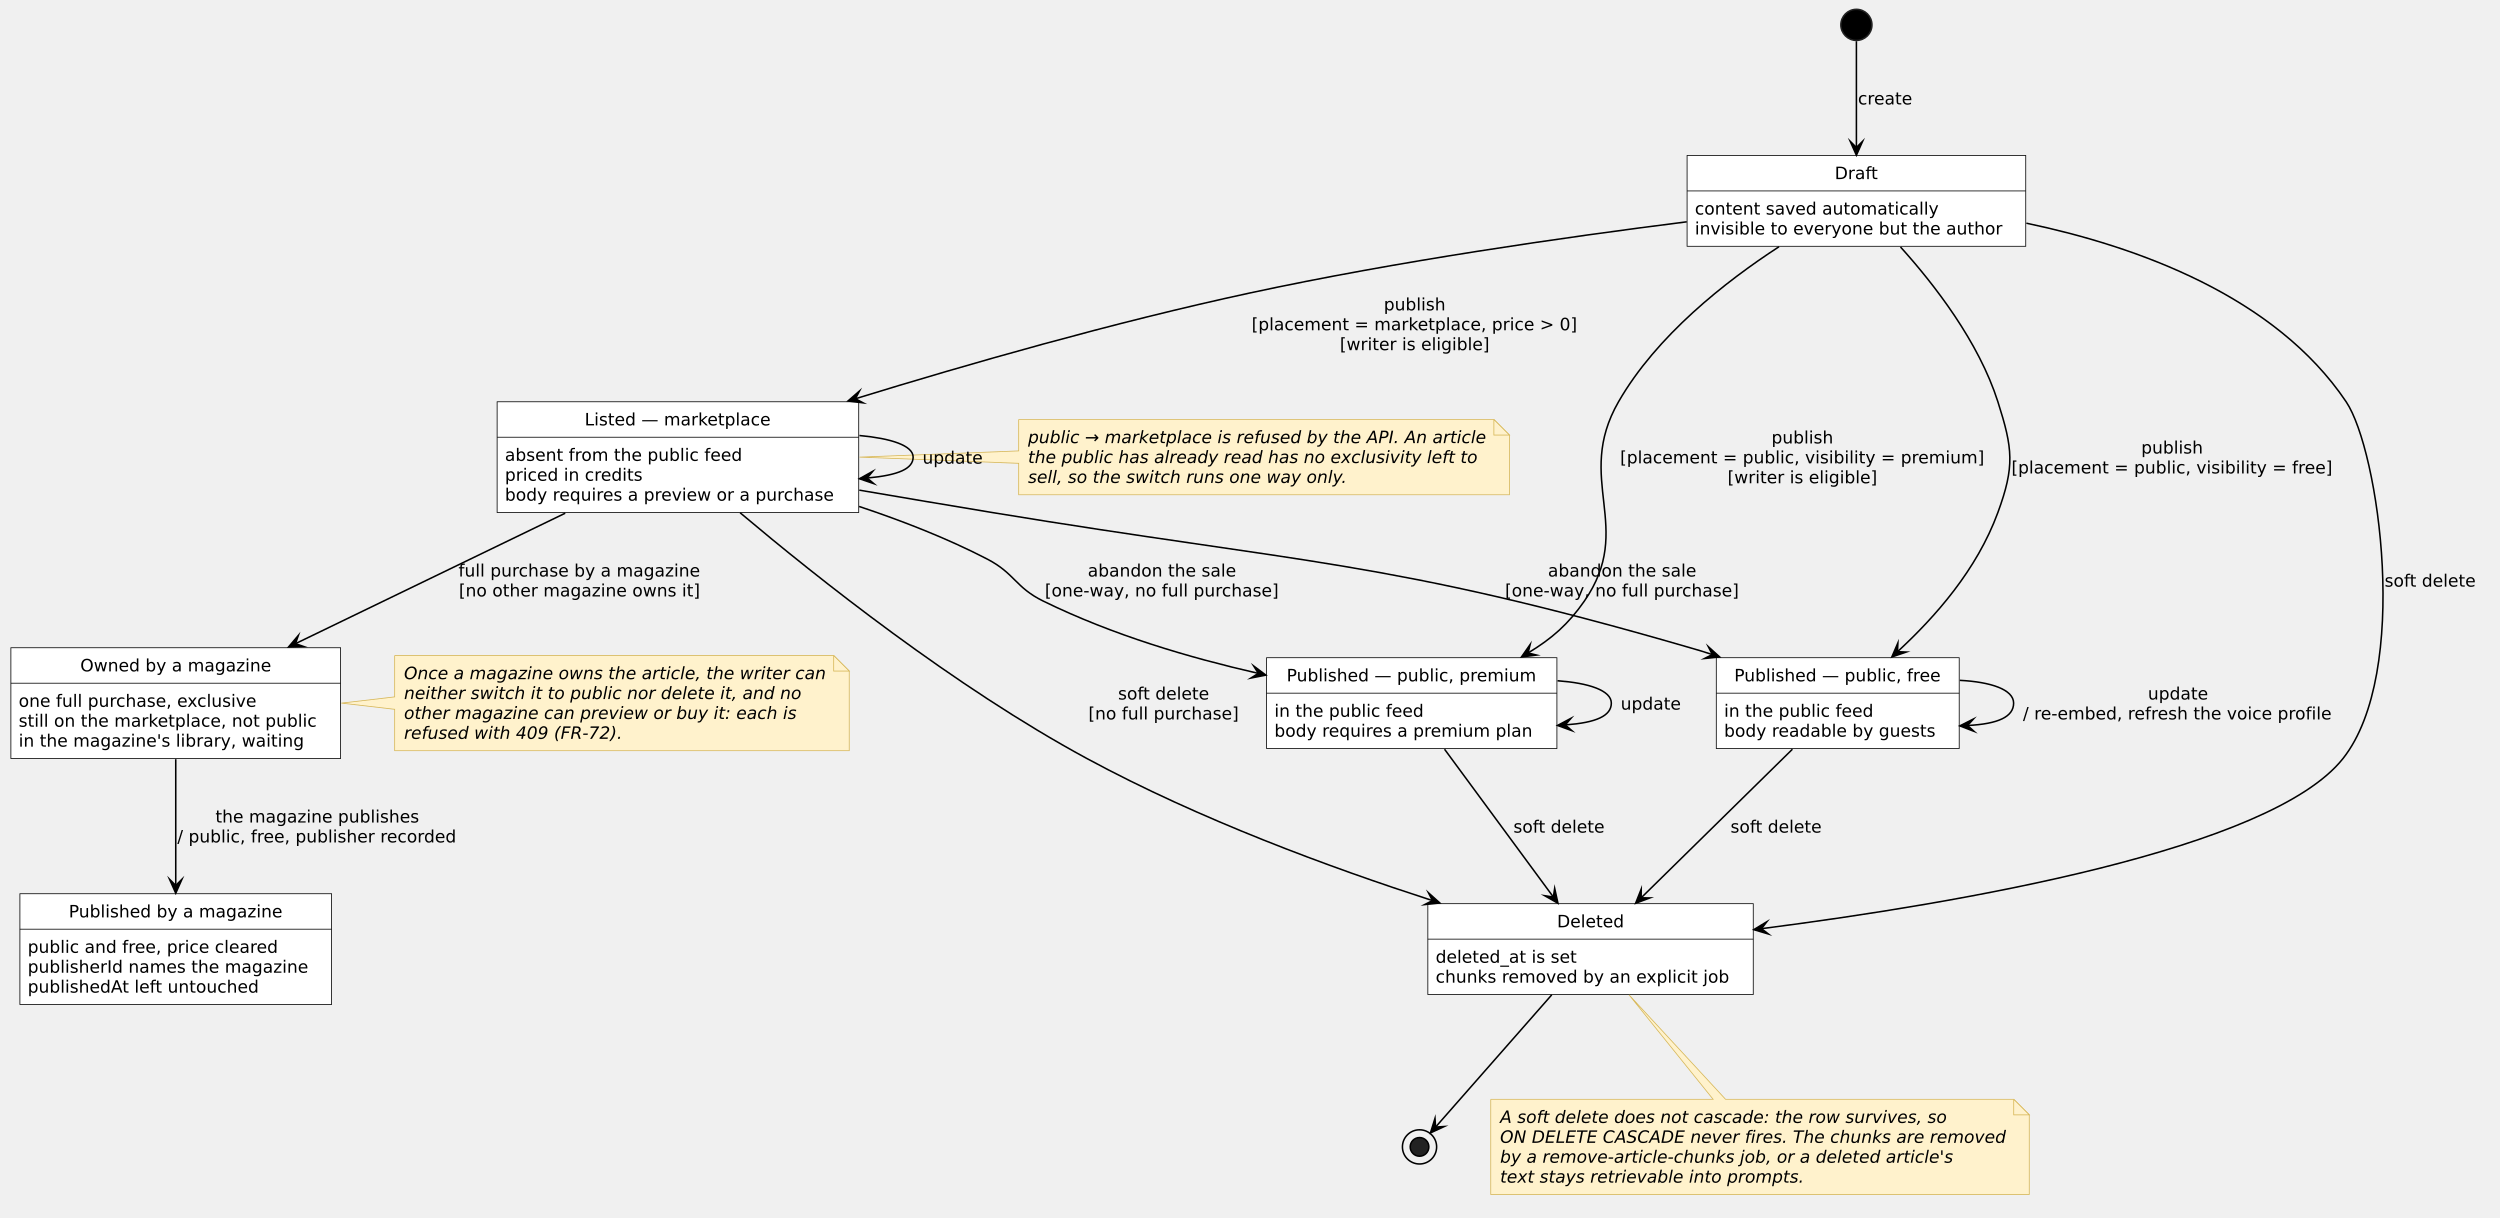
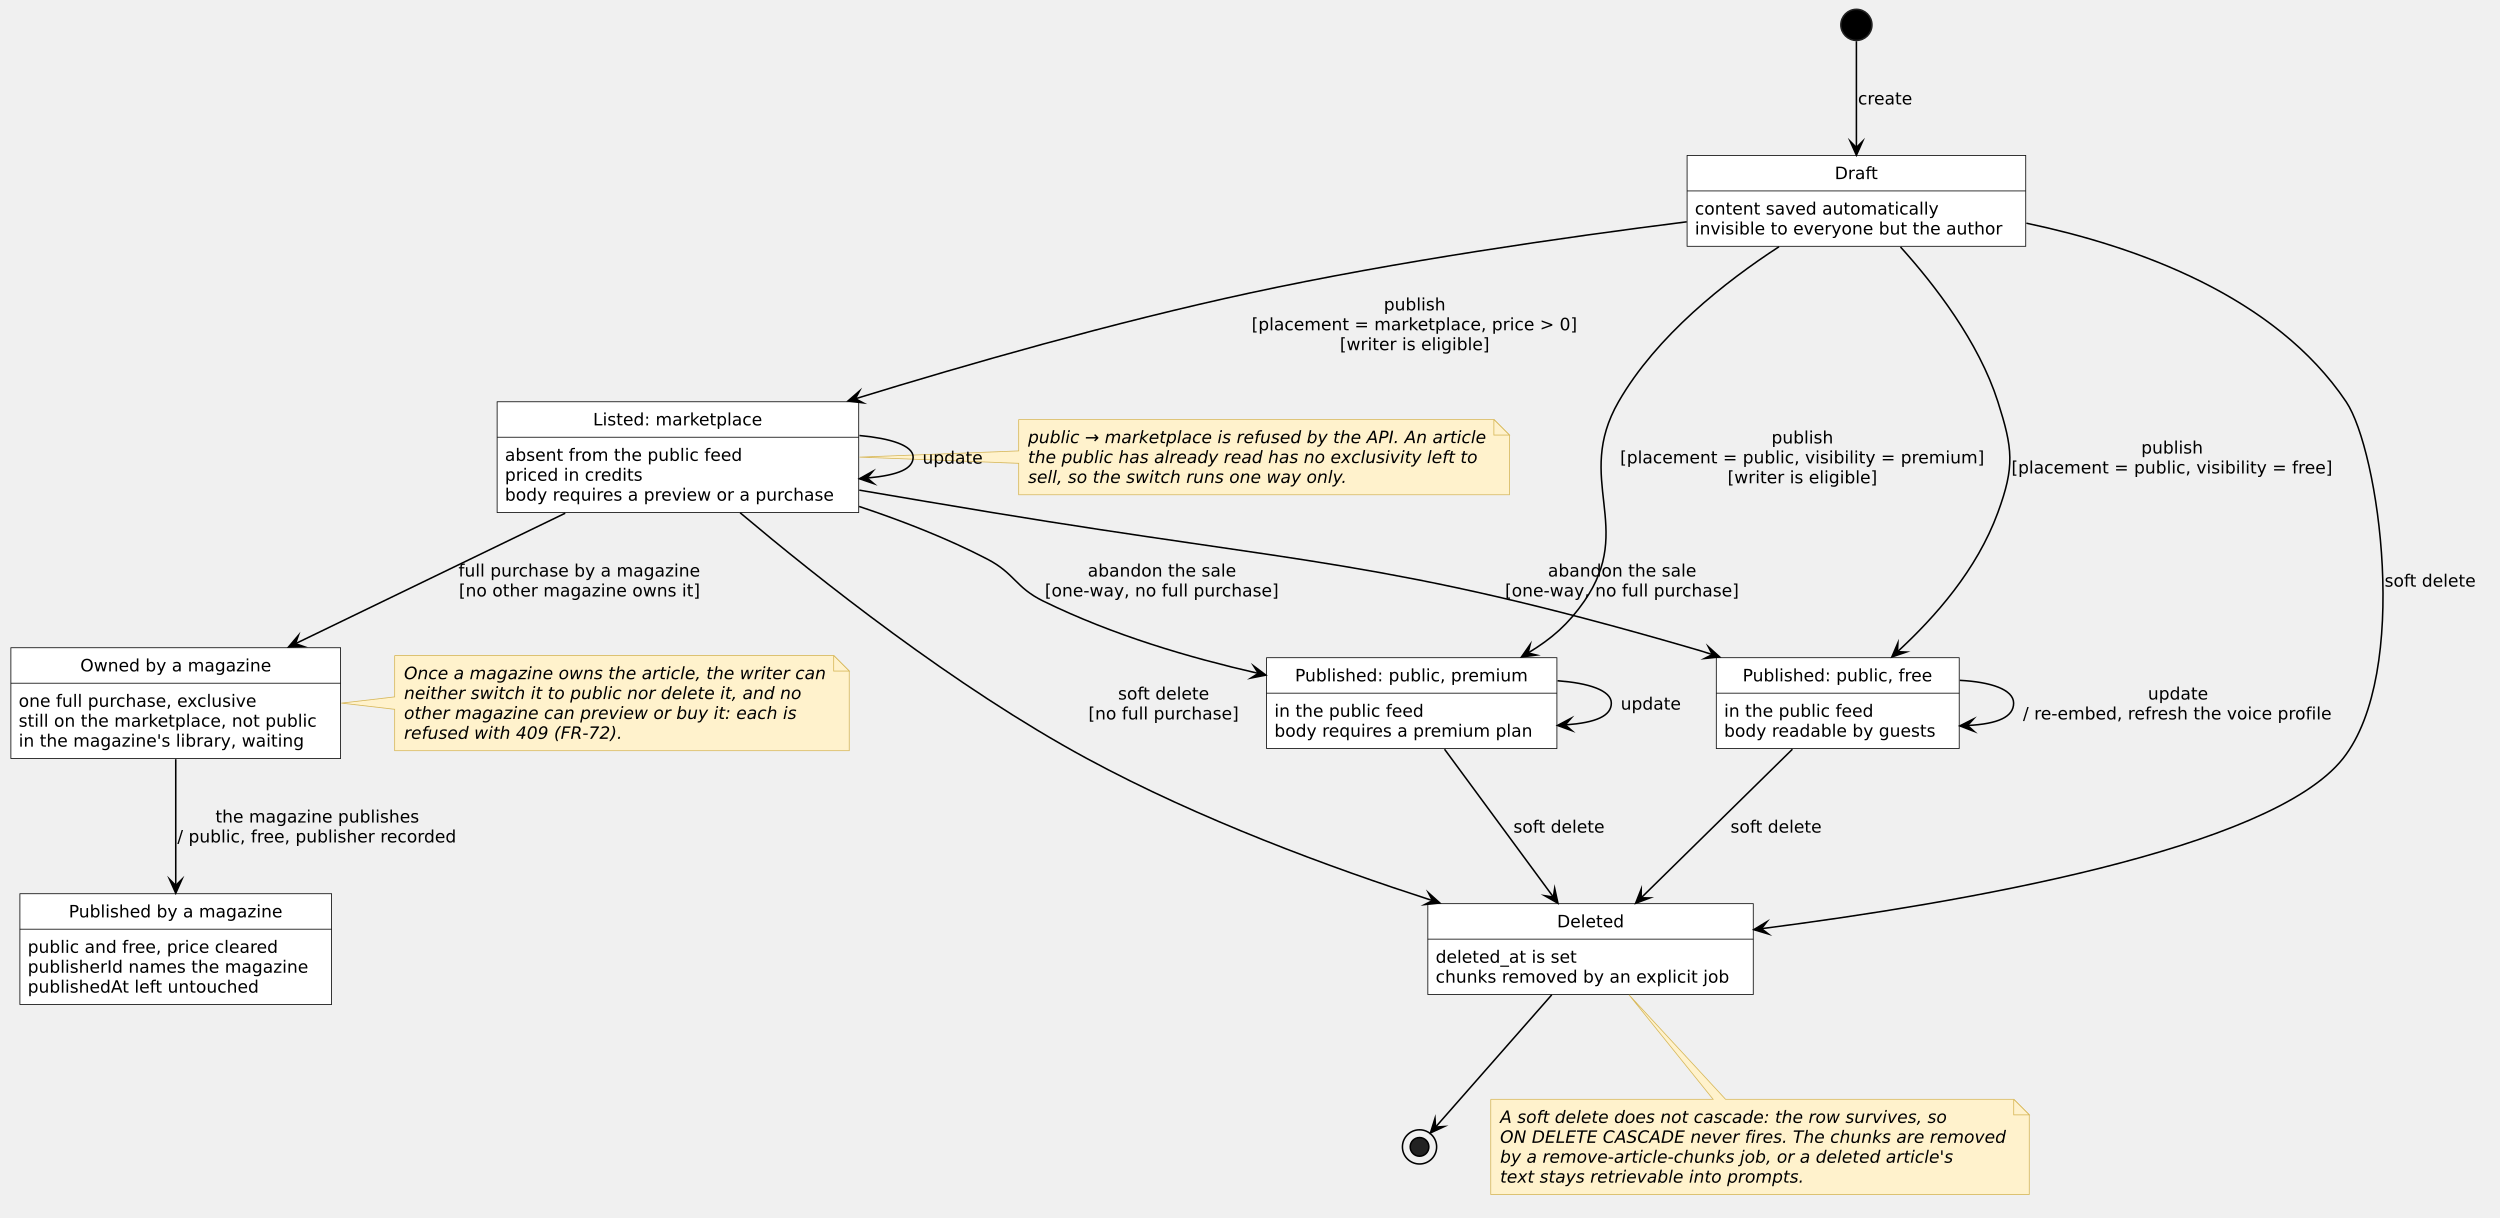
<svg xmlns="http://www.w3.org/2000/svg" contentStyleType="text/css" data-diagram-type="STATE" height="783px" preserveAspectRatio="none" style="width:1608px;height:783px;background:#FFFFFF;" version="1.1" viewBox="0 0 1608 783" width="1608px" zoomAndPan="magnify">
  <defs />
  <g>
    <g class="entity" data-qualified-name="Draft" data-source-line="9" id="ent0001">
      <rect fill="#FFFFFF" height="58.414" style="stroke:#000000;stroke-width:0.5;" width="217.828" x="1085.13" y="100" />
      <line style="stroke:#000000;stroke-width:0.5;" x1="1085.13" x2="1302.958" y1="122.805" y2="122.805" />
      <text fill="#000000" font-family="DejaVu Sans" font-size="11" lengthAdjust="spacing" textLength="27.919" x="1180.085" y="115.21">Draft</text>
      <text fill="#000000" font-family="DejaVu Sans" font-size="11" lengthAdjust="spacing" textLength="156.831" x="1090.13" y="138.015">content saved automatically</text>
      <text fill="#000000" font-family="DejaVu Sans" font-size="11" lengthAdjust="spacing" textLength="197.828" x="1090.13" y="150.82">invisible to everyone but the author</text>
    </g>
    <g class="entity" data-qualified-name="PubFree" data-source-line="14" id="ent0002">
      <rect fill="#FFFFFF" height="58.414" style="stroke:#000000;stroke-width:0.5;" width="156.243" x="1103.92" y="423.04" />
      <line style="stroke:#000000;stroke-width:0.5;" x1="1103.92" x2="1260.163" y1="445.845" y2="445.845" />
-       <text fill="#000000" font-family="DejaVu Sans" font-size="11" lengthAdjust="spacing" textLength="133.166" x="1115.459" y="438.25">Published — public, free</text>
+       <text fill="#000000" font-family="DejaVu Sans" font-size="11" lengthAdjust="spacing" textLength="122.375" x="1120.854" y="438.25">Published: public, free</text>
      <text fill="#000000" font-family="DejaVu Sans" font-size="11" lengthAdjust="spacing" textLength="96.057" x="1108.92" y="461.055">in the public feed</text>
      <text fill="#000000" font-family="DejaVu Sans" font-size="11" lengthAdjust="spacing" textLength="136.243" x="1108.92" y="473.86">body readable by guests</text>
    </g>
    <g class="entity" data-qualified-name="PubPremium" data-source-line="19" id="ent0003">
      <rect fill="#FFFFFF" height="58.414" style="stroke:#000000;stroke-width:0.5;" width="186.735" x="814.67" y="423.04" />
      <line style="stroke:#000000;stroke-width:0.5;" x1="814.67" x2="1001.405" y1="445.845" y2="445.845" />
-       <text fill="#000000" font-family="DejaVu Sans" font-size="11" lengthAdjust="spacing" textLength="160.966" x="827.554" y="438.25">Published — public, premium</text>
+       <text fill="#000000" font-family="DejaVu Sans" font-size="11" lengthAdjust="spacing" textLength="150.176" x="832.949" y="438.25">Published: public, premium</text>
      <text fill="#000000" font-family="DejaVu Sans" font-size="11" lengthAdjust="spacing" textLength="96.057" x="819.67" y="461.055">in the public feed</text>
      <text fill="#000000" font-family="DejaVu Sans" font-size="11" lengthAdjust="spacing" textLength="166.735" x="819.67" y="473.86">body requires a premium plan</text>
    </g>
    <g class="entity" data-qualified-name="Market" data-source-line="24" id="ent0004">
      <rect fill="#FFFFFF" height="71.219" style="stroke:#000000;stroke-width:0.5;" width="232.577" x="319.75" y="258.42" />
      <line style="stroke:#000000;stroke-width:0.5;" x1="319.75" x2="552.327" y1="281.225" y2="281.225" />
-       <text fill="#000000" font-family="DejaVu Sans" font-size="11" lengthAdjust="spacing" textLength="119.996" x="376.041" y="273.63">Listed — marketplace</text>
+       <text fill="#000000" font-family="DejaVu Sans" font-size="11" lengthAdjust="spacing" textLength="109.205" x="381.436" y="273.63">Listed: marketplace</text>
      <text fill="#000000" font-family="DejaVu Sans" font-size="11" lengthAdjust="spacing" textLength="152.872" x="324.75" y="296.435">absent from the public feed</text>
      <text fill="#000000" font-family="DejaVu Sans" font-size="11" lengthAdjust="spacing" textLength="88.8" x="324.75" y="309.24">priced in credits</text>
      <text fill="#000000" font-family="DejaVu Sans" font-size="11" lengthAdjust="spacing" textLength="212.577" x="324.75" y="322.045">body requires a preview or a purchase</text>
    </g>
    <g class="entity" data-qualified-name="Owned" data-source-line="30" id="ent0005">
      <rect fill="#FFFFFF" height="71.219" style="stroke:#000000;stroke-width:0.5;" width="212.081" x="7" y="416.63" />
      <line style="stroke:#000000;stroke-width:0.5;" x1="7" x2="219.081" y1="439.435" y2="439.435" />
      <text fill="#000000" font-family="DejaVu Sans" font-size="11" lengthAdjust="spacing" textLength="122.848" x="51.617" y="431.84">Owned by a magazine</text>
      <text fill="#000000" font-family="DejaVu Sans" font-size="11" lengthAdjust="spacing" textLength="153.565" x="12" y="454.645">one full purchase, exclusive</text>
      <text fill="#000000" font-family="DejaVu Sans" font-size="11" lengthAdjust="spacing" textLength="192.081" x="12" y="467.45">still on the marketplace, not public</text>
      <text fill="#000000" font-family="DejaVu Sans" font-size="11" lengthAdjust="spacing" textLength="183.573" x="12" y="480.255">in the magazine's library, waiting</text>
    </g>
    <g class="entity" data-qualified-name="PubMag" data-source-line="36" id="ent0006">
      <rect fill="#FFFFFF" height="71.219" style="stroke:#000000;stroke-width:0.5;" width="200.485" x="12.8" y="574.85" />
      <line style="stroke:#000000;stroke-width:0.5;" x1="12.8" x2="213.285" y1="597.655" y2="597.655" />
      <text fill="#000000" font-family="DejaVu Sans" font-size="11" lengthAdjust="spacing" textLength="137.624" x="44.231" y="590.06">Published by a magazine</text>
      <text fill="#000000" font-family="DejaVu Sans" font-size="11" lengthAdjust="spacing" textLength="161.466" x="17.8" y="612.865">public and free, price cleared</text>
      <text fill="#000000" font-family="DejaVu Sans" font-size="11" lengthAdjust="spacing" textLength="180.485" x="17.8" y="625.67">publisherId names the magazine</text>
      <text fill="#000000" font-family="DejaVu Sans" font-size="11" lengthAdjust="spacing" textLength="149.069" x="17.8" y="638.475">publishedAt left untouched</text>
    </g>
    <g class="entity" data-qualified-name="Deleted" data-source-line="42" id="ent0007">
      <rect fill="#FFFFFF" height="58.414" style="stroke:#000000;stroke-width:0.5;" width="209.304" x="918.39" y="581.25" />
      <line style="stroke:#000000;stroke-width:0.5;" x1="918.39" x2="1127.694" y1="604.055" y2="604.055" />
      <text fill="#000000" font-family="DejaVu Sans" font-size="11" lengthAdjust="spacing" textLength="43.124" x="1001.48" y="596.46">Deleted</text>
      <text fill="#000000" font-family="DejaVu Sans" font-size="11" lengthAdjust="spacing" textLength="90.782" x="923.39" y="619.265">deleted_at is set</text>
      <text fill="#000000" font-family="DejaVu Sans" font-size="11" lengthAdjust="spacing" textLength="189.304" x="923.39" y="632.07">chunks removed by an explicit job</text>
    </g>
    <g class="start_entity" data-qualified-name=".start." data-source-line="7" id="ent0008">
      <ellipse cx="1194.04" cy="16" fill="#000000" rx="10" ry="10" style="stroke:#222222;stroke-width:1;" />
    </g>
    <g class="end_entity" data-qualified-name=".end." data-source-line="64" id="ent0024">
      <ellipse cx="913.04" cy="737.68" fill="none" rx="11" ry="11" style="stroke:#000000;stroke-width:1;" />
      <ellipse cx="913.04" cy="737.68" fill="#222222" rx="6" ry="6" style="stroke:#000000;stroke-width:1;" />
    </g>
    <g class="entity" data-qualified-name="GMN26" data-source-line="67" id="ent0027">
      <path d="M655.21,269.82 L655.21,290.02 L552.75,294.02 L655.21,298.02 L655.21,318.234 A0,0 0 0 0 655.21,318.234 L970.863,318.234 A0,0 0 0 0 970.863,318.234 L970.863,279.82 L960.863,269.82 L655.21,269.82 A0,0 0 0 0 655.21,269.82" fill="#FFF2CC" style="stroke:#D6B656;stroke-width:0.5;" />
      <path d="M960.863,269.82 L960.863,279.82 L970.863,279.82 L960.863,269.82" fill="#FFF2CC" style="stroke:#D6B656;stroke-width:0.5;" />
      <text fill="#000000" font-family="DejaVu Sans" font-size="11" font-style="italic" lengthAdjust="spacing" textLength="294.653" x="661.21" y="285.03">public → marketplace is refused by the API. An article</text>
      <text fill="#000000" font-family="DejaVu Sans" font-size="11" font-style="italic" lengthAdjust="spacing" textLength="289.121" x="661.21" y="297.835">the public has already read has no exclusivity left to</text>
      <text fill="#000000" font-family="DejaVu Sans" font-size="11" font-style="italic" lengthAdjust="spacing" textLength="205.89" x="661.21" y="310.64">sell, so the switch runs one way only.</text>
    </g>
    <g class="entity" data-qualified-name="GMN29" data-source-line="73" id="ent0030">
      <path d="M253.85,421.63 L253.85,448.24 L219.54,452.24 L253.85,456.24 L253.85,482.849 A0,0 0 0 0 253.85,482.849 L546.23,482.849 A0,0 0 0 0 546.23,482.849 L546.23,431.63 L536.23,421.63 L253.85,421.63 A0,0 0 0 0 253.85,421.63" fill="#FFF2CC" style="stroke:#D6B656;stroke-width:0.5;" />
      <path d="M536.23,421.63 L536.23,431.63 L546.23,431.63 L536.23,421.63" fill="#FFF2CC" style="stroke:#D6B656;stroke-width:0.5;" />
      <text fill="#000000" font-family="DejaVu Sans" font-size="11" font-style="italic" lengthAdjust="spacing" textLength="271.38" x="259.85" y="436.84">Once a magazine owns the article, the writer can</text>
      <text fill="#000000" font-family="DejaVu Sans" font-size="11" font-style="italic" lengthAdjust="spacing" textLength="255.605" x="259.85" y="449.645">neither switch it to public nor delete it, and no</text>
      <text fill="#000000" font-family="DejaVu Sans" font-size="11" font-style="italic" lengthAdjust="spacing" textLength="252.495" x="259.85" y="462.45">other magazine can preview or buy it: each is</text>
      <text fill="#000000" font-family="DejaVu Sans" font-size="11" font-style="italic" lengthAdjust="spacing" textLength="140.454" x="259.85" y="475.255">refused with 409 (FR-72).</text>
    </g>
    <g class="entity" data-qualified-name="GMN32" data-source-line="80" id="ent0033">
      <path d="M958.85,707.07 L958.85,768.289 A0,0 0 0 0 958.85,768.289 L1305.226,768.289 A0,0 0 0 0 1305.226,768.289 L1305.226,717.07 L1295.226,707.07 L1109.88,707.07 L1047.77,639.88 L1101.88,707.07 L958.85,707.07 A0,0 0 0 0 958.85,707.07" fill="#FFF2CC" style="stroke:#D6B656;stroke-width:0.5;" />
      <path d="M1295.226,707.07 L1295.226,717.07 L1305.226,717.07 L1295.226,707.07" fill="#FFF2CC" style="stroke:#D6B656;stroke-width:0.5;" />
      <text fill="#000000" font-family="DejaVu Sans" font-size="11" font-style="italic" lengthAdjust="spacing" textLength="287.343" x="964.85" y="722.28">A soft delete does not cascade: the row survives, so</text>
      <text fill="#000000" font-family="DejaVu Sans" font-size="11" font-style="italic" lengthAdjust="spacing" textLength="325.375" x="964.85" y="735.085">ON DELETE CASCADE never fires. The chunks are removed</text>
      <text fill="#000000" font-family="DejaVu Sans" font-size="11" font-style="italic" lengthAdjust="spacing" textLength="291.382" x="964.85" y="747.89">by a remove-article-chunks job, or a deleted article's</text>
      <text fill="#000000" font-family="DejaVu Sans" font-size="11" font-style="italic" lengthAdjust="spacing" textLength="195.465" x="964.85" y="760.694">text stays retrievable into prompts.</text>
    </g>
    <g class="link" data-entity-1="ent0008" data-entity-2="ent0001" data-link-type="dependency" data-source-line="7" id="lnk9">
      <path d="M1194.04,26.48 C1194.04,42.56 1194.04,70.75 1194.04,94.86" fill="none" id="*start*-to-Draft" style="stroke:#000000;stroke-width:1;" />
      <polygon fill="#000000" points="1194.04,99.86,1198.04,90.86,1194.04,94.86,1190.04,90.86,1194.04,99.86" style="stroke:#000000;stroke-width:1;stroke-linejoin:miter;stroke-miterlimit:10;" />
      <text fill="#000000" font-family="DejaVu Sans" font-size="11" lengthAdjust="spacing" textLength="35.159" x="1195.04" y="67.21">create</text>
    </g>
    <g class="link" data-entity-1="ent0001" data-entity-2="ent0002" data-link-type="dependency" data-source-line="47" id="lnk10">
      <path d="M1222.41,158.86 C1244.27,183.09 1272.77,219.93 1285.04,258.42 C1294.66,288.57 1295.93,299.91 1285.04,329.63 C1271.47,366.65 1244.763,396.747 1220.493,419.167" fill="none" id="Draft-to-PubFree" style="stroke:#000000;stroke-width:1;" />
      <polygon fill="#000000" points="1216.82,422.56,1226.145,419.391,1220.493,419.167,1220.717,413.515,1216.82,422.56" style="stroke:#000000;stroke-width:1;stroke-linejoin:miter;stroke-miterlimit:10;" />
      <text fill="#000000" font-family="DejaVu Sans" font-size="11" lengthAdjust="spacing" textLength="39.752" x="1377.22" y="291.73">publish</text>
      <text fill="#000000" font-family="DejaVu Sans" font-size="11" lengthAdjust="spacing" textLength="206.712" x="1293.74" y="304.535">[placement = public, visibility = free]</text>
    </g>
    <g class="link" data-entity-1="ent0001" data-entity-2="ent0003" data-link-type="dependency" data-source-line="48" id="lnk11">
      <path d="M1144.26,158.69 C1109.64,181.21 1065.48,215.9 1041.04,258.42 C1012.23,308.54 1052.01,339.14 1019.04,386.63 C1008.8,401.38 998.31,410.655 982.86,419.985" fill="none" id="Draft-to-PubPremium" style="stroke:#000000;stroke-width:1;" />
      <polygon fill="#000000" points="978.58,422.57,988.352,421.342,982.86,419.985,984.216,414.493,978.58,422.57" style="stroke:#000000;stroke-width:1;stroke-linejoin:miter;stroke-miterlimit:10;" />
      <text fill="#000000" font-family="DejaVu Sans" font-size="11" lengthAdjust="spacing" textLength="39.752" x="1139.421" y="285.23">publish</text>
      <text fill="#000000" font-family="DejaVu Sans" font-size="11" lengthAdjust="spacing" textLength="234.513" x="1042.04" y="298.035">[placement = public, visibility = premium]</text>
      <text fill="#000000" font-family="DejaVu Sans" font-size="11" lengthAdjust="spacing" textLength="96.266" x="1111.163" y="310.84">[writer is eligible]</text>
    </g>
    <g class="link" data-entity-1="ent0001" data-entity-2="ent0004" data-link-type="dependency" data-source-line="49" id="lnk12">
      <path d="M1084.93,142.67 C1006.35,152.57 898.06,168.12 804.04,188.42 C716.07,207.4 622.9,234.132 550.19,256.462" fill="none" id="Draft-to-Market" style="stroke:#000000;stroke-width:1;" />
      <polygon fill="#000000" points="545.41,257.93,555.188,259.111,550.19,256.462,552.839,251.464,545.41,257.93" style="stroke:#000000;stroke-width:1;stroke-linejoin:miter;stroke-miterlimit:10;" />
      <text fill="#000000" font-family="DejaVu Sans" font-size="11" lengthAdjust="spacing" textLength="39.752" x="890.043" y="199.63">publish</text>
      <text fill="#000000" font-family="DejaVu Sans" font-size="11" lengthAdjust="spacing" textLength="209.757" x="805.04" y="212.435">[placement = marketplace, price &gt; 0]</text>
      <text fill="#000000" font-family="DejaVu Sans" font-size="11" lengthAdjust="spacing" textLength="96.266" x="861.786" y="225.24">[writer is eligible]</text>
    </g>
    <g class="link" data-entity-1="ent0002" data-entity-2="ent0002" data-link-type="dependency" data-source-line="51" id="lnk13">
      <path d="M1260.55,437.6 C1280.34,438.59 1295.16,443.47 1295.16,452.24 C1295.16,461.01 1285.334,465.638 1265.544,466.638" fill="none" id="PubFree-to-PubFree" style="stroke:#000000;stroke-width:1;" />
      <polygon fill="#000000" points="1260.55,466.89,1269.74,470.431,1265.544,466.638,1269.337,462.441,1260.55,466.89" style="stroke:#000000;stroke-width:1;stroke-linejoin:miter;stroke-miterlimit:10;" />
      <text fill="#000000" font-family="DejaVu Sans" font-size="11" lengthAdjust="spacing" textLength="38.758" x="1381.514" y="449.95">update</text>
      <text fill="#000000" font-family="DejaVu Sans" font-size="11" lengthAdjust="spacing" textLength="199.466" x="1301.16" y="462.755">/ re-embed, refresh the voice profile</text>
    </g>
    <g class="link" data-entity-1="ent0003" data-entity-2="ent0003" data-link-type="dependency" data-source-line="52" id="lnk14">
      <path d="M1001.79,437.87 C1021.87,439.3 1036.41,444.09 1036.41,452.24 C1036.41,460.39 1026.857,464.835 1006.777,466.265" fill="none" id="PubPremium-to-PubPremium" style="stroke:#000000;stroke-width:1;" />
      <polygon fill="#000000" points="1001.79,466.62,1011.051,469.971,1006.777,466.265,1010.483,461.991,1001.79,466.62" style="stroke:#000000;stroke-width:1;stroke-linejoin:miter;stroke-miterlimit:10;" />
      <text fill="#000000" font-family="DejaVu Sans" font-size="11" lengthAdjust="spacing" textLength="38.758" x="1042.41" y="456.45">update</text>
    </g>
    <g class="link" data-entity-1="ent0004" data-entity-2="ent0004" data-link-type="dependency" data-source-line="53" id="lnk15">
      <path d="M552.76,280.12 C573.15,281.97 587.33,286.61 587.33,294.02 C587.33,301.44 578.13,305.628 557.74,307.478" fill="none" id="Market-to-Market" style="stroke:#000000;stroke-width:1;" />
      <polygon fill="#000000" points="552.76,307.93,562.085,311.1,557.74,307.478,561.362,303.133,552.76,307.93" style="stroke:#000000;stroke-width:1;stroke-linejoin:miter;stroke-miterlimit:10;" />
      <text fill="#000000" font-family="DejaVu Sans" font-size="11" lengthAdjust="spacing" textLength="38.758" x="593.33" y="298.23">update</text>
    </g>
    <g class="link" data-entity-1="ent0004" data-entity-2="ent0002" data-link-type="dependency" data-source-line="55" id="lnk16">
      <path d="M552.7,315.26 C580.64,320.04 610.39,325.07 638.04,329.63 C838.6,362.73 891.84,359.95 1087.04,416.63 C1093.28,418.44 1094.951,418.897 1101.361,421.007" fill="none" id="Market-to-PubFree" style="stroke:#000000;stroke-width:1;" />
      <polygon fill="#000000" points="1106.11,422.57,1098.812,415.957,1101.361,421.007,1096.311,423.555,1106.11,422.57" style="stroke:#000000;stroke-width:1;stroke-linejoin:miter;stroke-miterlimit:10;" />
      <text fill="#000000" font-family="DejaVu Sans" font-size="11" lengthAdjust="spacing" textLength="95.46" x="995.624" y="370.84">abandon the sale</text>
      <text fill="#000000" font-family="DejaVu Sans" font-size="11" lengthAdjust="spacing" textLength="150.648" x="968.03" y="383.645">[one-way, no full purchase]</text>
    </g>
    <g class="link" data-entity-1="ent0004" data-entity-2="ent0003" data-link-type="dependency" data-source-line="56" id="lnk17">
      <path d="M552.57,325.75 C580.32,334.99 609.33,346.29 635.04,359.63 C652.79,368.85 653.07,377.85 671.04,386.63 C715.96,408.6 764.576,422.885 809.356,433.125" fill="none" id="Market-to-PubPremium" style="stroke:#000000;stroke-width:1;" />
      <polygon fill="#000000" points="814.23,434.24,806.348,428.334,809.356,433.125,804.565,436.133,814.23,434.24" style="stroke:#000000;stroke-width:1;stroke-linejoin:miter;stroke-miterlimit:10;" />
      <text fill="#000000" font-family="DejaVu Sans" font-size="11" lengthAdjust="spacing" textLength="95.46" x="699.634" y="370.84">abandon the sale</text>
      <text fill="#000000" font-family="DejaVu Sans" font-size="11" lengthAdjust="spacing" textLength="150.648" x="672.04" y="383.645">[one-way, no full purchase]</text>
    </g>
    <g class="link" data-entity-1="ent0004" data-entity-2="ent0005" data-link-type="dependency" data-source-line="57" id="lnk18">
      <path d="M363.55,330.08 C310.45,355.77 243.181,388.303 190.061,413.993" fill="none" id="Market-to-Owned" style="stroke:#000000;stroke-width:1;" />
      <polygon fill="#000000" points="185.56,416.17,195.404,415.853,190.061,413.993,191.921,408.651,185.56,416.17" style="stroke:#000000;stroke-width:1;stroke-linejoin:miter;stroke-miterlimit:10;" />
      <text fill="#000000" font-family="DejaVu Sans" font-size="11" lengthAdjust="spacing" textLength="155.66" x="294.88" y="370.84">full purchase by a magazine</text>
      <text fill="#000000" font-family="DejaVu Sans" font-size="11" lengthAdjust="spacing" textLength="155.123" x="295.149" y="383.645">[no other magazine owns it]</text>
    </g>
    <g class="link" data-entity-1="ent0005" data-entity-2="ent0006" data-link-type="dependency" data-source-line="58" id="lnk19">
      <path d="M113.04,488.3 C113.04,514.03 113.04,543.82 113.04,569.52" fill="none" id="Owned-to-PubMag" style="stroke:#000000;stroke-width:1;" />
      <polygon fill="#000000" points="113.04,574.52,117.04,565.52,113.04,569.52,109.04,565.52,113.04,574.52" style="stroke:#000000;stroke-width:1;stroke-linejoin:miter;stroke-miterlimit:10;" />
      <text fill="#000000" font-family="DejaVu Sans" font-size="11" lengthAdjust="spacing" textLength="131.044" x="138.556" y="529.06">the magazine publishes</text>
      <text fill="#000000" font-family="DejaVu Sans" font-size="11" lengthAdjust="spacing" textLength="180.077" x="114.04" y="541.865">/ public, free, publisher recorded</text>
    </g>
    <g class="link" data-entity-1="ent0002" data-entity-2="ent0007" data-link-type="dependency" data-source-line="60" id="lnk20">
      <path d="M1152.88,481.9 C1124.19,510.08 1084.207,549.366 1055.587,577.486" fill="none" id="PubFree-to-Deleted" style="stroke:#000000;stroke-width:1;" />
      <polygon fill="#000000" points="1052.02,580.99,1061.243,577.536,1055.587,577.486,1055.636,571.829,1052.02,580.99" style="stroke:#000000;stroke-width:1;stroke-linejoin:miter;stroke-miterlimit:10;" />
      <text fill="#000000" font-family="DejaVu Sans" font-size="11" lengthAdjust="spacing" textLength="58.797" x="1113.06" y="535.56">soft delete</text>
    </g>
    <g class="link" data-entity-1="ent0003" data-entity-2="ent0007" data-link-type="dependency" data-source-line="61" id="lnk21">
      <path d="M929.13,481.9 C949.88,510.08 978.416,548.843 999.116,576.963" fill="none" id="PubPremium-to-Deleted" style="stroke:#000000;stroke-width:1;" />
      <polygon fill="#000000" points="1002.08,580.99,999.966,571.371,999.116,576.963,993.523,576.113,1002.08,580.99" style="stroke:#000000;stroke-width:1;stroke-linejoin:miter;stroke-miterlimit:10;" />
      <text fill="#000000" font-family="DejaVu Sans" font-size="11" lengthAdjust="spacing" textLength="58.797" x="973.43" y="535.56">soft delete</text>
    </g>
    <g class="link" data-entity-1="ent0004" data-entity-2="ent0007" data-link-type="dependency" data-source-line="62" id="lnk22">
      <path d="M476.04,329.81 C525.67,371.64 614.13,441.92 699.04,487.85 C771.84,527.23 855.343,557.901 921.353,579.261" fill="none" id="Market-to-Deleted" style="stroke:#000000;stroke-width:1;" />
      <polygon fill="#000000" points="926.11,580.8,918.779,574.223,921.353,579.261,916.316,581.835,926.11,580.8" style="stroke:#000000;stroke-width:1;stroke-linejoin:miter;stroke-miterlimit:10;" />
      <text fill="#000000" font-family="DejaVu Sans" font-size="11" lengthAdjust="spacing" textLength="58.797" x="719.126" y="449.95">soft delete</text>
      <text fill="#000000" font-family="DejaVu Sans" font-size="11" lengthAdjust="spacing" textLength="96.97" x="700.04" y="462.755">[no full purchase]</text>
    </g>
    <g class="link" data-entity-1="ent0001" data-entity-2="ent0007" data-link-type="dependency" data-source-line="63" id="lnk23">
      <path d="M1303.36,143.56 C1374.94,158.6 1463.4,190.56 1509.04,258.42 C1530.05,289.65 1550.66,432.64 1507.04,487.85 C1460.58,546.66 1260.839,580.883 1132.989,597.313" fill="none" id="Draft-to-Deleted" style="stroke:#000000;stroke-width:1;" />
      <polygon fill="#000000" points="1128.03,597.95,1137.466,600.77,1132.989,597.313,1136.447,592.836,1128.03,597.95" style="stroke:#000000;stroke-width:1;stroke-linejoin:miter;stroke-miterlimit:10;" />
      <text fill="#000000" font-family="DejaVu Sans" font-size="11" lengthAdjust="spacing" textLength="58.797" x="1533.76" y="377.34">soft delete</text>
    </g>
    <g class="link" data-entity-1="ent0007" data-entity-2="ent0024" data-link-type="dependency" data-source-line="64" id="lnk25">
      <path d="M998.08,639.88 C972.85,668.59 938.76,707.404 923.36,724.934" fill="none" id="Deleted-to-*end*" style="stroke:#000000;stroke-width:1;" />
      <polygon fill="#000000" points="920.06,728.69,929.005,724.568,923.36,724.934,922.995,719.289,920.06,728.69" style="stroke:#000000;stroke-width:1;stroke-linejoin:miter;stroke-miterlimit:10;" />
    </g>
  </g>
</svg>
